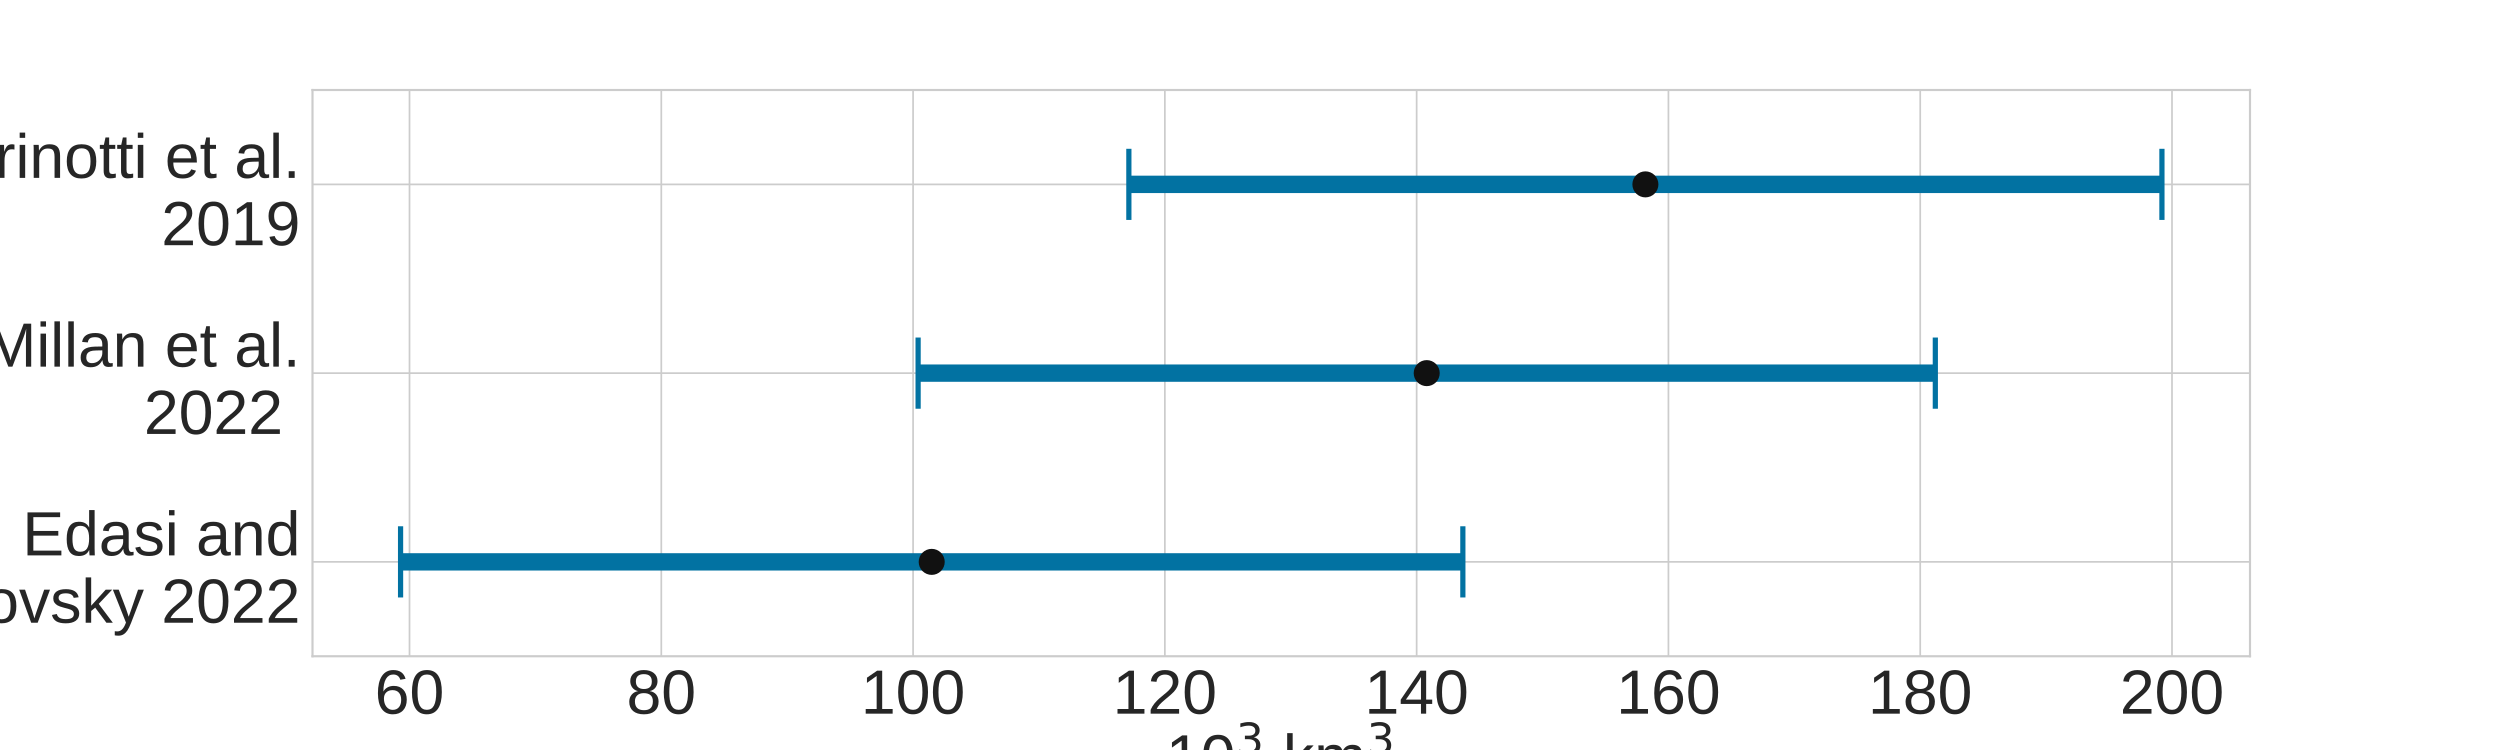
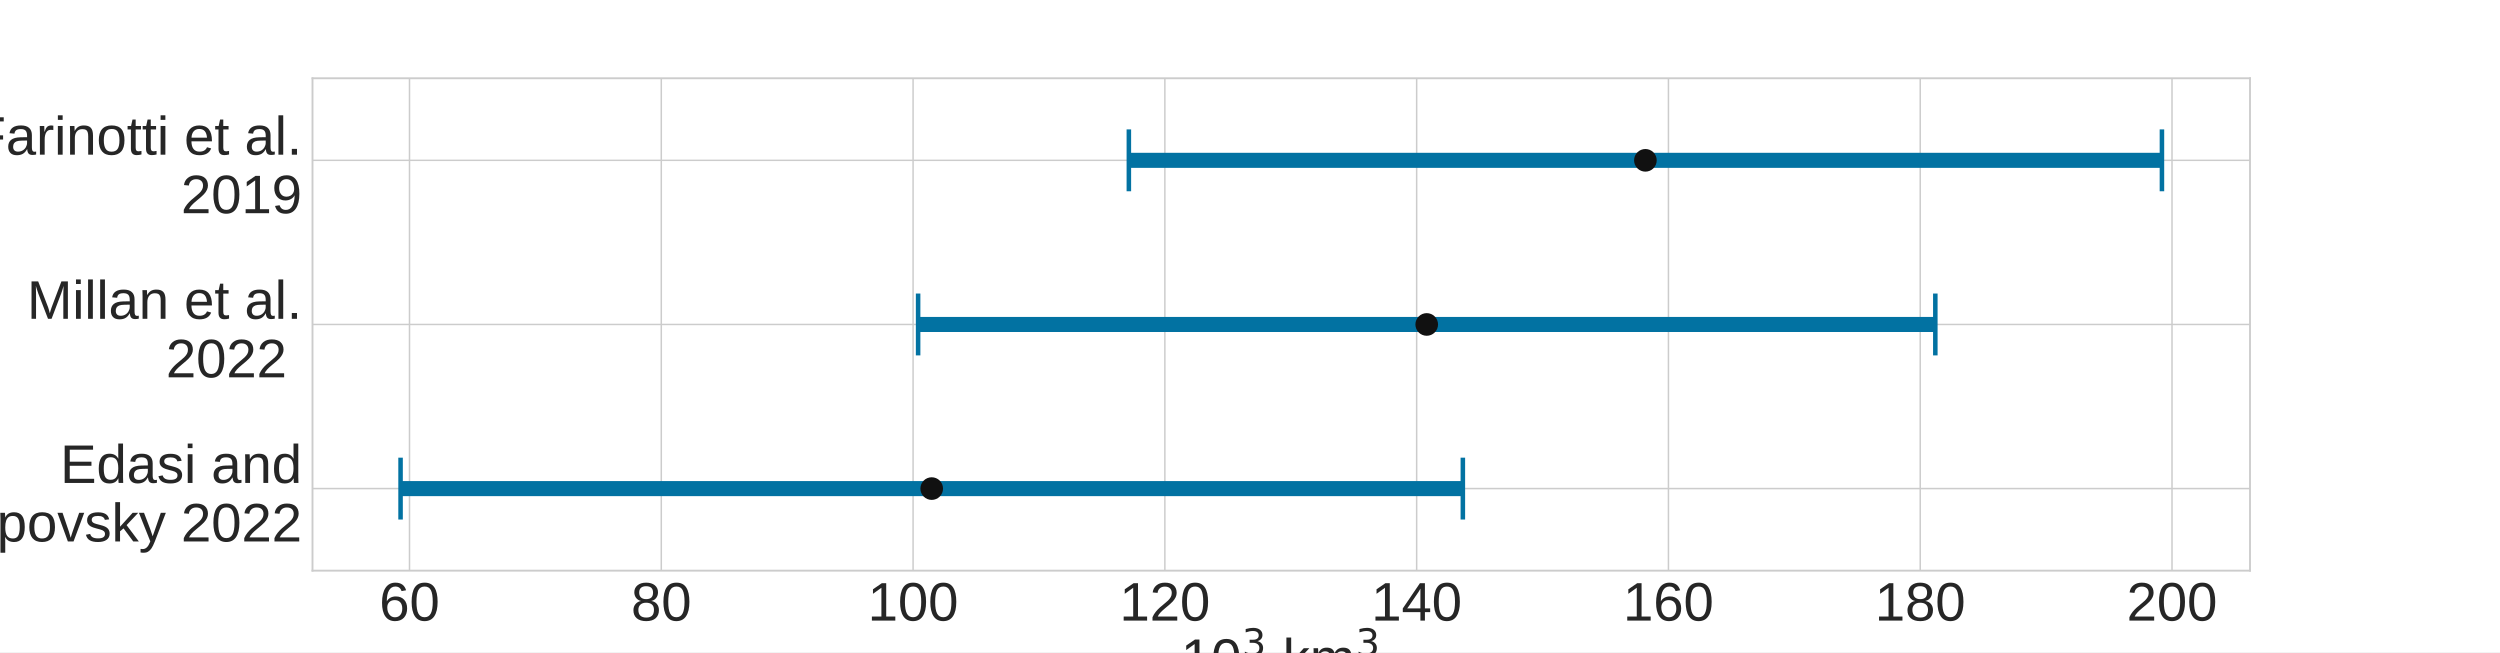
- <svg xmlns="http://www.w3.org/2000/svg" xmlns:xlink="http://www.w3.org/1999/xlink" width="1440pt" height="432pt" viewBox="0 0 1440 432" version="1.1">
+ <svg xmlns="http://www.w3.org/2000/svg" xmlns:xlink="http://www.w3.org/1999/xlink" width="1656pt" height="432pt" viewBox="0 0 1656 432" version="1.1">
  <defs>
    <style type="text/css">*{stroke-linejoin: round; stroke-linecap: butt}</style>
  </defs>
  <g id="figure_1">
    <g id="patch_1">
-       <path d="M 0 432  L 1440 432  L 1440 0  L 0 0  z " style="fill: #ffffff" />
+       <path d="M 0 432  L 1656 432  L 1656 0  L 0 0  z " style="fill: #ffffff" />
    </g>
    <g id="axes_1">
      <g id="patch_2">
-         <path d="M 180 378  L 1296 378  L 1296 51.84  L 180 51.84  z " style="fill: #ffffff" />
+         <path d="M 207 378  L 1490.4 378  L 1490.4 51.84  L 207 51.84  z " style="fill: #ffffff" />
      </g>
      <g id="matplotlib.axis_1">
        <g id="xtick_1">
          <g id="line2d_1">
-             <path d="M 235.876 378  L 235.876 51.84  " clip-path="url(#p71dc3b1f90)" style="fill: none; stroke: #cccccc; stroke-linecap: round" />
+             <path d="M 271.257 378  L 271.257 51.84  " clip-path="url(#pcf011b645e)" style="fill: none; stroke: #cccccc; stroke-linecap: round" />
          </g>
          <g id="line2d_2" />
          <g id="text_1">
-             <g style="fill: #262626" transform="translate(215.8564 411.0888)scale(0.36 -0.36)">
+             <g style="fill: #262626" transform="translate(251.2378 411.0888)scale(0.36 -0.36)">
              <defs>
                <path id="LiberationSans-36" d="M 3278 1441  Q 3278 744 2900 340  Q 2522 -63 1856 -63  Q 1113 -63 719 490  Q 325 1044 325 2100  Q 325 3244 734 3856  Q 1144 4469 1900 4469  Q 2897 4469 3156 3572  L 2619 3475  Q 2453 4013 1894 4013  Q 1413 4013 1148 3564  Q 884 3116 884 2266  Q 1038 2550 1316 2698  Q 1594 2847 1953 2847  Q 2563 2847 2920 2465  Q 3278 2084 3278 1441  z M 2706 1416  Q 2706 1894 2472 2153  Q 2238 2413 1819 2413  Q 1425 2413 1183 2183  Q 941 1953 941 1550  Q 941 1041 1192 716  Q 1444 391 1838 391  Q 2244 391 2475 664  Q 2706 938 2706 1416  z " transform="scale(0.015625)" />
                <path id="LiberationSans-30" d="M 3309 2203  Q 3309 1100 2920 518  Q 2531 -63 1772 -63  Q 1013 -63 631 515  Q 250 1094 250 2203  Q 250 3338 620 3903  Q 991 4469 1791 4469  Q 2569 4469 2939 3897  Q 3309 3325 3309 2203  z M 2738 2203  Q 2738 3156 2517 3584  Q 2297 4013 1791 4013  Q 1272 4013 1045 3591  Q 819 3169 819 2203  Q 819 1266 1048 831  Q 1278 397 1778 397  Q 2275 397 2506 840  Q 2738 1284 2738 2203  z " transform="scale(0.015625)" />
              </defs>
              <use xlink:href="#LiberationSans-36" />
              <use xlink:href="#LiberationSans-30" x="55.615" />
            </g>
          </g>
        </g>
        <g id="xtick_2">
          <g id="line2d_3">
-             <path d="M 380.904 378  L 380.904 51.84  " clip-path="url(#p71dc3b1f90)" style="fill: none; stroke: #cccccc; stroke-linecap: round" />
+             <path d="M 438.04 378  L 438.04 51.84  " clip-path="url(#pcf011b645e)" style="fill: none; stroke: #cccccc; stroke-linecap: round" />
          </g>
          <g id="line2d_4" />
          <g id="text_2">
-             <g style="fill: #262626" transform="translate(360.8847 411.0888)scale(0.36 -0.36)">
+             <g style="fill: #262626" transform="translate(418.0203 411.0888)scale(0.36 -0.36)">
              <defs>
                <path id="LiberationSans-38" d="M 3281 1228  Q 3281 619 2893 278  Q 2506 -63 1781 -63  Q 1075 -63 676 271  Q 278 606 278 1222  Q 278 1653 525 1947  Q 772 2241 1156 2303  L 1156 2316  Q 797 2400 589 2681  Q 381 2963 381 3341  Q 381 3844 757 4156  Q 1134 4469 1769 4469  Q 2419 4469 2795 4162  Q 3172 3856 3172 3334  Q 3172 2956 2962 2675  Q 2753 2394 2391 2322  L 2391 2309  Q 2813 2241 3047 1952  Q 3281 1663 3281 1228  z M 2588 3303  Q 2588 4050 1769 4050  Q 1372 4050 1164 3862  Q 956 3675 956 3303  Q 956 2925 1170 2726  Q 1384 2528 1775 2528  Q 2172 2528 2380 2711  Q 2588 2894 2588 3303  z M 2697 1281  Q 2697 1691 2453 1898  Q 2209 2106 1769 2106  Q 1341 2106 1100 1882  Q 859 1659 859 1269  Q 859 359 1788 359  Q 2247 359 2472 579  Q 2697 800 2697 1281  z " transform="scale(0.015625)" />
              </defs>
              <use xlink:href="#LiberationSans-38" />
              <use xlink:href="#LiberationSans-30" x="55.615" />
            </g>
          </g>
        </g>
        <g id="xtick_3">
          <g id="line2d_5">
-             <path d="M 525.932 378  L 525.932 51.84  " clip-path="url(#p71dc3b1f90)" style="fill: none; stroke: #cccccc; stroke-linecap: round" />
+             <path d="M 604.822 378  L 604.822 51.84  " clip-path="url(#pcf011b645e)" style="fill: none; stroke: #cccccc; stroke-linecap: round" />
          </g>
          <g id="line2d_6" />
          <g id="text_3">
-             <g style="fill: #262626" transform="translate(495.9033 411.0888)scale(0.36 -0.36)">
+             <g style="fill: #262626" transform="translate(574.7932 411.0888)scale(0.36 -0.36)">
              <defs>
                <path id="LiberationSans-31" d="M 488 0  L 488 478  L 1609 478  L 1609 3866  L 616 3156  L 616 3688  L 1656 4403  L 2175 4403  L 2175 478  L 3247 478  L 3247 0  L 488 0  z " transform="scale(0.015625)" />
              </defs>
              <use xlink:href="#LiberationSans-31" />
              <use xlink:href="#LiberationSans-30" x="55.615" />
              <use xlink:href="#LiberationSans-30" x="111.23" />
            </g>
          </g>
        </g>
        <g id="xtick_4">
          <g id="line2d_7">
-             <path d="M 670.961 378  L 670.961 51.84  " clip-path="url(#p71dc3b1f90)" style="fill: none; stroke: #cccccc; stroke-linecap: round" />
+             <path d="M 771.605 378  L 771.605 51.84  " clip-path="url(#pcf011b645e)" style="fill: none; stroke: #cccccc; stroke-linecap: round" />
          </g>
          <g id="line2d_8" />
          <g id="text_4">
-             <g style="fill: #262626" transform="translate(640.9316 411.0888)scale(0.36 -0.36)">
+             <g style="fill: #262626" transform="translate(741.5757 411.0888)scale(0.36 -0.36)">
              <defs>
                <path id="LiberationSans-32" d="M 322 0  L 322 397  Q 481 763 711 1042  Q 941 1322 1194 1548  Q 1447 1775 1695 1969  Q 1944 2163 2144 2356  Q 2344 2550 2467 2762  Q 2591 2975 2591 3244  Q 2591 3606 2378 3806  Q 2166 4006 1788 4006  Q 1428 4006 1195 3811  Q 963 3616 922 3263  L 347 3316  Q 409 3844 795 4156  Q 1181 4469 1788 4469  Q 2453 4469 2811 4155  Q 3169 3841 3169 3263  Q 3169 3006 3051 2753  Q 2934 2500 2703 2247  Q 2472 1994 1819 1463  Q 1459 1169 1246 933  Q 1034 697 941 478  L 3238 478  L 3238 0  L 322 0  z " transform="scale(0.015625)" />
              </defs>
              <use xlink:href="#LiberationSans-31" />
              <use xlink:href="#LiberationSans-32" x="55.615" />
              <use xlink:href="#LiberationSans-30" x="111.23" />
            </g>
          </g>
        </g>
        <g id="xtick_5">
          <g id="line2d_9">
-             <path d="M 815.989 378  L 815.989 51.84  " clip-path="url(#p71dc3b1f90)" style="fill: none; stroke: #cccccc; stroke-linecap: round" />
+             <path d="M 938.387 378  L 938.387 51.84  " clip-path="url(#pcf011b645e)" style="fill: none; stroke: #cccccc; stroke-linecap: round" />
          </g>
          <g id="line2d_10" />
          <g id="text_5">
-             <g style="fill: #262626" transform="translate(785.9599 411.0888)scale(0.36 -0.36)">
+             <g style="fill: #262626" transform="translate(908.3582 411.0888)scale(0.36 -0.36)">
              <defs>
                <path id="LiberationSans-34" d="M 2753 997  L 2753 0  L 2222 0  L 2222 997  L 147 997  L 147 1434  L 2163 4403  L 2753 4403  L 2753 1441  L 3372 1441  L 3372 997  L 2753 997  z M 2222 3769  Q 2216 3750 2134 3603  Q 2053 3456 2013 3397  L 884 1734  L 716 1503  L 666 1441  L 2222 1441  L 2222 3769  z " transform="scale(0.015625)" />
              </defs>
              <use xlink:href="#LiberationSans-31" />
              <use xlink:href="#LiberationSans-34" x="55.615" />
              <use xlink:href="#LiberationSans-30" x="111.23" />
            </g>
          </g>
        </g>
        <g id="xtick_6">
          <g id="line2d_11">
-             <path d="M 961.017 378  L 961.017 51.84  " clip-path="url(#p71dc3b1f90)" style="fill: none; stroke: #cccccc; stroke-linecap: round" />
+             <path d="M 1105.17 378  L 1105.17 51.84  " clip-path="url(#pcf011b645e)" style="fill: none; stroke: #cccccc; stroke-linecap: round" />
          </g>
          <g id="line2d_12" />
          <g id="text_6">
-             <g style="fill: #262626" transform="translate(930.9882 411.0888)scale(0.36 -0.36)">
+             <g style="fill: #262626" transform="translate(1075.141 411.0888)scale(0.36 -0.36)">
              <use xlink:href="#LiberationSans-31" />
              <use xlink:href="#LiberationSans-36" x="55.615" />
              <use xlink:href="#LiberationSans-30" x="111.23" />
            </g>
          </g>
        </g>
        <g id="xtick_7">
          <g id="line2d_13">
-             <path d="M 1106.046 378  L 1106.046 51.84  " clip-path="url(#p71dc3b1f90)" style="fill: none; stroke: #cccccc; stroke-linecap: round" />
+             <path d="M 1271.952 378  L 1271.952 51.84  " clip-path="url(#pcf011b645e)" style="fill: none; stroke: #cccccc; stroke-linecap: round" />
          </g>
          <g id="line2d_14" />
          <g id="text_7">
-             <g style="fill: #262626" transform="translate(1076.016 411.0888)scale(0.36 -0.36)">
+             <g style="fill: #262626" transform="translate(1241.923 411.0888)scale(0.36 -0.36)">
              <use xlink:href="#LiberationSans-31" />
              <use xlink:href="#LiberationSans-38" x="55.615" />
              <use xlink:href="#LiberationSans-30" x="111.23" />
            </g>
          </g>
        </g>
        <g id="xtick_8">
          <g id="line2d_15">
-             <path d="M 1251.074 378  L 1251.074 51.84  " clip-path="url(#p71dc3b1f90)" style="fill: none; stroke: #cccccc; stroke-linecap: round" />
+             <path d="M 1438.735 378  L 1438.735 51.84  " clip-path="url(#pcf011b645e)" style="fill: none; stroke: #cccccc; stroke-linecap: round" />
          </g>
          <g id="line2d_16" />
          <g id="text_8">
-             <g style="fill: #262626" transform="translate(1221.045 411.0888)scale(0.36 -0.36)">
+             <g style="fill: #262626" transform="translate(1408.706 411.0888)scale(0.36 -0.36)">
              <use xlink:href="#LiberationSans-32" />
              <use xlink:href="#LiberationSans-30" x="55.615" />
              <use xlink:href="#LiberationSans-30" x="111.23" />
            </g>
          </g>
        </g>
        <g id="text_9">
-           <g style="fill: #262626" transform="translate(671.58 448.6475)scale(0.36 -0.36)">
+           <g style="fill: #262626" transform="translate(782.28 448.6475)scale(0.36 -0.36)">
            <defs>
              <path id="DejaVuSans-33" d="M 2597 2516  Q 3050 2419 3304 2112  Q 3559 1806 3559 1356  Q 3559 666 3084 287  Q 2609 -91 1734 -91  Q 1441 -91 1130 -33  Q 819 25 488 141  L 488 750  Q 750 597 1062 519  Q 1375 441 1716 441  Q 2309 441 2620 675  Q 2931 909 2931 1356  Q 2931 1769 2642 2001  Q 2353 2234 1838 2234  L 1294 2234  L 1294 2753  L 1863 2753  Q 2328 2753 2575 2939  Q 2822 3125 2822 3475  Q 2822 3834 2567 4026  Q 2313 4219 1838 4219  Q 1578 4219 1281 4162  Q 984 4106 628 3988  L 628 4550  Q 988 4650 1302 4700  Q 1616 4750 1894 4750  Q 2613 4750 3031 4423  Q 3450 4097 3450 3541  Q 3450 3153 3228 2886  Q 3006 2619 2597 2516  z " transform="scale(0.015625)" />
              <path id="LiberationSans-20" transform="scale(0.015625)" />
              <path id="LiberationSans-6b" d="M 2550 0  L 1406 1544  L 994 1203  L 994 0  L 431 0  L 431 4638  L 994 4638  L 994 1741  L 2478 3381  L 3138 3381  L 1766 1928  L 3209 0  L 2550 0  z " transform="scale(0.015625)" />
              <path id="LiberationSans-6d" d="M 2400 0  L 2400 2144  Q 2400 2634 2265 2821  Q 2131 3009 1781 3009  Q 1422 3009 1212 2734  Q 1003 2459 1003 1959  L 1003 0  L 444 0  L 444 2659  Q 444 3250 425 3381  L 956 3381  Q 959 3366 962 3297  Q 966 3228 970 3139  Q 975 3050 981 2803  L 991 2803  Q 1172 3163 1406 3303  Q 1641 3444 1978 3444  Q 2363 3444 2586 3291  Q 2809 3138 2897 2803  L 2906 2803  Q 3081 3144 3329 3294  Q 3578 3444 3931 3444  Q 4444 3444 4676 3166  Q 4909 2888 4909 2253  L 4909 0  L 4353 0  L 4353 2144  Q 4353 2634 4218 2821  Q 4084 3009 3734 3009  Q 3366 3009 3161 2736  Q 2956 2463 2956 1959  L 2956 0  L 2400 0  z " transform="scale(0.015625)" />
            </defs>
            <use xlink:href="#LiberationSans-31" transform="translate(0 0.765625)" />
            <use xlink:href="#LiberationSans-30" transform="translate(55.61523 0.765625)" />
            <use xlink:href="#DejaVuSans-33" transform="translate(112.1875 39.04688)scale(0.7)" />
            <use xlink:href="#LiberationSans-20" transform="translate(159.458 0.765625)" />
            <use xlink:href="#LiberationSans-6b" transform="translate(187.2412 0.765625)" />
            <use xlink:href="#LiberationSans-6d" transform="translate(237.2412 0.765625)" />
            <use xlink:href="#DejaVuSans-33" transform="translate(321.499 39.04688)scale(0.7)" />
          </g>
        </g>
      </g>
      <g id="matplotlib.axis_2">
        <g id="ytick_1">
          <g id="line2d_17">
-             <path d="M 180 323.64  L 1296 323.64  " clip-path="url(#p71dc3b1f90)" style="fill: none; stroke: #cccccc; stroke-linecap: round" />
+             <path d="M 207 323.64  L 1490.4 323.64  " clip-path="url(#pcf011b645e)" style="fill: none; stroke: #cccccc; stroke-linecap: round" />
          </g>
          <g id="line2d_18" />
          <g id="text_10">
-             <g style="fill: #262626" transform="translate(12.89 319.905)scale(0.36 -0.36)">
+             <g style="fill: #262626" transform="translate(39.89 319.905)scale(0.36 -0.36)">
              <defs>
                <path id="LiberationSans-45" d="M 525 0  L 525 4403  L 3866 4403  L 3866 3916  L 1122 3916  L 1122 2503  L 3678 2503  L 3678 2022  L 1122 2022  L 1122 488  L 3994 488  L 3994 0  L 525 0  z " transform="scale(0.015625)" />
                <path id="LiberationSans-64" d="M 2566 544  Q 2409 219 2151 78  Q 1894 -63 1513 -63  Q 872 -63 570 368  Q 269 800 269 1675  Q 269 3444 1513 3444  Q 1897 3444 2153 3303  Q 2409 3163 2566 2856  L 2572 2856  L 2566 3234  L 2566 4638  L 3128 4638  L 3128 697  Q 3128 169 3147 0  L 2609 0  Q 2600 50 2589 231  Q 2578 413 2578 544  L 2566 544  z M 859 1694  Q 859 984 1046 678  Q 1234 372 1656 372  Q 2134 372 2350 703  Q 2566 1034 2566 1731  Q 2566 2403 2350 2715  Q 2134 3028 1663 3028  Q 1238 3028 1048 2714  Q 859 2400 859 1694  z " transform="scale(0.015625)" />
                <path id="LiberationSans-61" d="M 1294 -63  Q 784 -63 528 206  Q 272 475 272 944  Q 272 1469 617 1750  Q 963 2031 1731 2050  L 2491 2063  L 2491 2247  Q 2491 2659 2316 2837  Q 2141 3016 1766 3016  Q 1388 3016 1216 2887  Q 1044 2759 1009 2478  L 422 2531  Q 566 3444 1778 3444  Q 2416 3444 2737 3151  Q 3059 2859 3059 2306  L 3059 850  Q 3059 600 3125 473  Q 3191 347 3375 347  Q 3456 347 3559 369  L 3559 19  Q 3347 -31 3125 -31  Q 2813 -31 2670 133  Q 2528 297 2509 647  L 2491 647  Q 2275 259 1989 98  Q 1703 -63 1294 -63  z M 1422 359  Q 1731 359 1972 500  Q 2213 641 2352 886  Q 2491 1131 2491 1391  L 2491 1669  L 1875 1656  Q 1478 1650 1273 1575  Q 1069 1500 959 1344  Q 850 1188 850 934  Q 850 659 998 509  Q 1147 359 1422 359  z " transform="scale(0.015625)" />
                <path id="LiberationSans-73" d="M 2969 934  Q 2969 456 2608 196  Q 2247 -63 1597 -63  Q 966 -63 623 145  Q 281 353 178 794  L 675 891  Q 747 619 972 492  Q 1197 366 1597 366  Q 2025 366 2223 497  Q 2422 628 2422 891  Q 2422 1091 2284 1216  Q 2147 1341 1841 1422  L 1438 1528  Q 953 1653 748 1773  Q 544 1894 428 2066  Q 313 2238 313 2488  Q 313 2950 642 3192  Q 972 3434 1603 3434  Q 2163 3434 2492 3237  Q 2822 3041 2909 2606  L 2403 2544  Q 2356 2769 2151 2889  Q 1947 3009 1603 3009  Q 1222 3009 1040 2893  Q 859 2778 859 2544  Q 859 2400 934 2306  Q 1009 2213 1156 2147  Q 1303 2081 1775 1966  Q 2222 1853 2419 1758  Q 2616 1663 2730 1547  Q 2844 1431 2906 1279  Q 2969 1128 2969 934  z " transform="scale(0.015625)" />
                <path id="LiberationSans-69" d="M 428 4100  L 428 4638  L 991 4638  L 991 4100  L 428 4100  z M 428 0  L 428 3381  L 991 3381  L 991 0  L 428 0  z " transform="scale(0.015625)" />
                <path id="LiberationSans-6e" d="M 2578 0  L 2578 2144  Q 2578 2478 2512 2662  Q 2447 2847 2303 2928  Q 2159 3009 1881 3009  Q 1475 3009 1240 2731  Q 1006 2453 1006 1959  L 1006 0  L 444 0  L 444 2659  Q 444 3250 425 3381  L 956 3381  Q 959 3366 962 3297  Q 966 3228 970 3139  Q 975 3050 981 2803  L 991 2803  Q 1184 3153 1439 3298  Q 1694 3444 2072 3444  Q 2628 3444 2886 3167  Q 3144 2891 3144 2253  L 3144 0  L 2578 0  z " transform="scale(0.015625)" />
              </defs>
              <use xlink:href="#LiberationSans-45" />
              <use xlink:href="#LiberationSans-64" x="66.699" />
              <use xlink:href="#LiberationSans-61" x="122.314" />
              <use xlink:href="#LiberationSans-73" x="177.93" />
              <use xlink:href="#LiberationSans-69" x="227.93" />
              <use xlink:href="#LiberationSans-20" x="250.146" />
              <use xlink:href="#LiberationSans-61" x="277.93" />
              <use xlink:href="#LiberationSans-6e" x="333.545" />
              <use xlink:href="#LiberationSans-64" x="389.16" />
            </g>
-             <g style="fill: #262626" transform="translate(-57.13562 358.6815)scale(0.36 -0.36)">
+             <g style="fill: #262626" transform="translate(-30.13563 358.6815)scale(0.36 -0.36)">
              <defs>
                <path id="LiberationSans-4c" d="M 525 0  L 525 4403  L 1122 4403  L 1122 488  L 3347 488  L 3347 0  L 525 0  z " transform="scale(0.015625)" />
                <path id="LiberationSans-70" d="M 3291 1706  Q 3291 -63 2047 -63  Q 1266 -63 997 525  L 981 525  Q 994 500 994 -6  L 994 -1328  L 431 -1328  L 431 2691  Q 431 3213 413 3381  L 956 3381  Q 959 3369 965 3292  Q 972 3216 980 3056  Q 988 2897 988 2838  L 1000 2838  Q 1150 3150 1397 3295  Q 1644 3441 2047 3441  Q 2672 3441 2981 3022  Q 3291 2603 3291 1706  z M 2700 1694  Q 2700 2400 2509 2703  Q 2319 3006 1903 3006  Q 1569 3006 1380 2865  Q 1191 2725 1092 2426  Q 994 2128 994 1650  Q 994 984 1206 668  Q 1419 353 1897 353  Q 2316 353 2508 661  Q 2700 969 2700 1694  z " transform="scale(0.015625)" />
                <path id="LiberationSans-6f" d="M 3291 1694  Q 3291 806 2900 371  Q 2509 -63 1766 -63  Q 1025 -63 647 389  Q 269 841 269 1694  Q 269 3444 1784 3444  Q 2559 3444 2925 3017  Q 3291 2591 3291 1694  z M 2700 1694  Q 2700 2394 2492 2711  Q 2284 3028 1794 3028  Q 1300 3028 1079 2704  Q 859 2381 859 1694  Q 859 1025 1076 689  Q 1294 353 1759 353  Q 2266 353 2483 678  Q 2700 1003 2700 1694  z " transform="scale(0.015625)" />
                <path id="LiberationSans-76" d="M 1916 0  L 1250 0  L 22 3381  L 622 3381  L 1366 1181  Q 1406 1056 1581 441  L 1691 806  L 1813 1175  L 2581 3381  L 3178 3381  L 1916 0  z " transform="scale(0.015625)" />
                <path id="LiberationSans-79" d="M 597 -1328  Q 366 -1328 209 -1294  L 209 -872  Q 328 -891 472 -891  Q 997 -891 1303 -119  L 1356 16  L 16 3381  L 616 3381  L 1328 1513  Q 1344 1469 1366 1408  Q 1388 1347 1506 1000  Q 1625 653 1634 613  L 1853 1228  L 2594 3381  L 3188 3381  L 1888 0  Q 1678 -541 1497 -805  Q 1316 -1069 1095 -1198  Q 875 -1328 597 -1328  z " transform="scale(0.015625)" />
              </defs>
              <use xlink:href="#LiberationSans-4c" />
              <use xlink:href="#LiberationSans-69" x="55.615" />
              <use xlink:href="#LiberationSans-70" x="77.832" />
              <use xlink:href="#LiberationSans-6f" x="133.447" />
              <use xlink:href="#LiberationSans-76" x="189.062" />
              <use xlink:href="#LiberationSans-73" x="239.062" />
              <use xlink:href="#LiberationSans-6b" x="289.062" />
              <use xlink:href="#LiberationSans-79" x="339.062" />
              <use xlink:href="#LiberationSans-20" x="389.062" />
              <use xlink:href="#LiberationSans-32" x="416.846" />
              <use xlink:href="#LiberationSans-30" x="472.461" />
              <use xlink:href="#LiberationSans-32" x="528.076" />
              <use xlink:href="#LiberationSans-32" x="583.691" />
            </g>
          </g>
        </g>
        <g id="ytick_2">
          <g id="line2d_19">
-             <path d="M 180 214.92  L 1296 214.92  " clip-path="url(#p71dc3b1f90)" style="fill: none; stroke: #cccccc; stroke-linecap: round" />
+             <path d="M 207 214.92  L 1490.4 214.92  " clip-path="url(#pcf011b645e)" style="fill: none; stroke: #cccccc; stroke-linecap: round" />
          </g>
          <g id="line2d_20" />
          <g id="text_11">
-             <g style="fill: #262626" transform="translate(-9.064375 211.185)scale(0.36 -0.36)">
+             <g style="fill: #262626" transform="translate(17.93563 211.185)scale(0.36 -0.36)">
              <defs>
                <path id="LiberationSans-4d" d="M 4269 0  L 4269 2938  Q 4269 3425 4297 3875  Q 4144 3316 4022 3000  L 2884 0  L 2466 0  L 1313 3000  L 1138 3531  L 1034 3875  L 1044 3528  L 1056 2938  L 1056 0  L 525 0  L 525 4403  L 1309 4403  L 2481 1350  Q 2544 1166 2601 955  Q 2659 744 2678 650  Q 2703 775 2783 1029  Q 2863 1284 2891 1350  L 4041 4403  L 4806 4403  L 4806 0  L 4269 0  z " transform="scale(0.015625)" />
                <path id="LiberationSans-6c" d="M 431 0  L 431 4638  L 994 4638  L 994 0  L 431 0  z " transform="scale(0.015625)" />
                <path id="LiberationSans-65" d="M 863 1572  Q 863 991 1103 675  Q 1344 359 1806 359  Q 2172 359 2392 506  Q 2613 653 2691 878  L 3184 738  Q 2881 -63 1806 -63  Q 1056 -63 664 384  Q 272 831 272 1713  Q 272 2550 664 2997  Q 1056 3444 1784 3444  Q 3275 3444 3275 1647  L 3275 1572  L 863 1572  z M 2694 2003  Q 2647 2538 2422 2783  Q 2197 3028 1775 3028  Q 1366 3028 1127 2754  Q 888 2481 869 2003  L 2694 2003  z " transform="scale(0.015625)" />
                <path id="LiberationSans-74" d="M 1731 25  Q 1453 -50 1163 -50  Q 488 -50 488 716  L 488 2972  L 97 2972  L 97 3381  L 509 3381  L 675 4138  L 1050 4138  L 1050 3381  L 1675 3381  L 1675 2972  L 1050 2972  L 1050 838  Q 1050 594 1129 495  Q 1209 397 1406 397  Q 1519 397 1731 441  L 1731 25  z " transform="scale(0.015625)" />
                <path id="LiberationSans-2e" d="M 584 0  L 584 684  L 1194 684  L 1194 0  L 584 0  z " transform="scale(0.015625)" />
              </defs>
              <use xlink:href="#LiberationSans-4d" />
              <use xlink:href="#LiberationSans-69" x="83.301" />
              <use xlink:href="#LiberationSans-6c" x="105.518" />
              <use xlink:href="#LiberationSans-6c" x="127.734" />
              <use xlink:href="#LiberationSans-61" x="149.951" />
              <use xlink:href="#LiberationSans-6e" x="205.566" />
              <use xlink:href="#LiberationSans-20" x="261.182" />
              <use xlink:href="#LiberationSans-65" x="288.965" />
              <use xlink:href="#LiberationSans-74" x="344.58" />
              <use xlink:href="#LiberationSans-20" x="372.363" />
              <use xlink:href="#LiberationSans-61" x="400.146" />
              <use xlink:href="#LiberationSans-6c" x="455.762" />
              <use xlink:href="#LiberationSans-2e" x="477.979" />
            </g>
-             <g style="fill: #262626" transform="translate(82.92125 249.9615)scale(0.36 -0.36)">
+             <g style="fill: #262626" transform="translate(109.9213 249.9615)scale(0.36 -0.36)">
              <use xlink:href="#LiberationSans-32" />
              <use xlink:href="#LiberationSans-30" x="55.615" />
              <use xlink:href="#LiberationSans-32" x="111.23" />
              <use xlink:href="#LiberationSans-32" x="166.846" />
              <use xlink:href="#LiberationSans-20" x="222.461" />
            </g>
          </g>
        </g>
        <g id="ytick_3">
          <g id="line2d_21">
-             <path d="M 180 106.2  L 1296 106.2  " clip-path="url(#p71dc3b1f90)" style="fill: none; stroke: #cccccc; stroke-linecap: round" />
+             <path d="M 207 106.2  L 1490.4 106.2  " clip-path="url(#pcf011b645e)" style="fill: none; stroke: #cccccc; stroke-linecap: round" />
          </g>
          <g id="line2d_22" />
          <g id="text_12">
-             <g style="fill: #262626" transform="translate(-45.07563 102.465)scale(0.36 -0.36)">
+             <g style="fill: #262626" transform="translate(-18.07562 102.465)scale(0.36 -0.36)">
              <defs>
                <path id="LiberationSans-46" d="M 1122 3916  L 1122 2278  L 3578 2278  L 3578 1784  L 1122 1784  L 1122 0  L 525 0  L 525 4403  L 3653 4403  L 3653 3916  L 1122 3916  z " transform="scale(0.015625)" />
                <path id="LiberationSans-72" d="M 444 0  L 444 2594  Q 444 2950 425 3381  L 956 3381  Q 981 2806 981 2691  L 994 2691  Q 1128 3125 1303 3284  Q 1478 3444 1797 3444  Q 1909 3444 2025 3413  L 2025 2897  Q 1913 2928 1725 2928  Q 1375 2928 1190 2626  Q 1006 2325 1006 1763  L 1006 0  L 444 0  z " transform="scale(0.015625)" />
              </defs>
              <use xlink:href="#LiberationSans-46" />
              <use xlink:href="#LiberationSans-61" x="61.084" />
              <use xlink:href="#LiberationSans-72" x="116.699" />
              <use xlink:href="#LiberationSans-69" x="150" />
              <use xlink:href="#LiberationSans-6e" x="172.217" />
              <use xlink:href="#LiberationSans-6f" x="227.832" />
              <use xlink:href="#LiberationSans-74" x="283.447" />
              <use xlink:href="#LiberationSans-74" x="311.23" />
              <use xlink:href="#LiberationSans-69" x="339.014" />
              <use xlink:href="#LiberationSans-20" x="361.23" />
              <use xlink:href="#LiberationSans-65" x="389.014" />
              <use xlink:href="#LiberationSans-74" x="444.629" />
              <use xlink:href="#LiberationSans-20" x="472.412" />
              <use xlink:href="#LiberationSans-61" x="500.195" />
              <use xlink:href="#LiberationSans-6c" x="555.811" />
              <use xlink:href="#LiberationSans-2e" x="578.027" />
            </g>
-             <g style="fill: #262626" transform="translate(92.9225 141.2415)scale(0.36 -0.36)">
+             <g style="fill: #262626" transform="translate(119.9225 141.2415)scale(0.36 -0.36)">
              <defs>
                <path id="LiberationSans-39" d="M 3256 2291  Q 3256 1156 2842 546  Q 2428 -63 1663 -63  Q 1147 -63 836 154  Q 525 372 391 856  L 928 941  Q 1097 391 1672 391  Q 2156 391 2422 841  Q 2688 1291 2700 2125  Q 2575 1844 2272 1673  Q 1969 1503 1606 1503  Q 1013 1503 656 1909  Q 300 2316 300 2988  Q 300 3678 687 4073  Q 1075 4469 1766 4469  Q 2500 4469 2878 3925  Q 3256 3381 3256 2291  z M 2644 2834  Q 2644 3366 2400 3689  Q 2156 4013 1747 4013  Q 1341 4013 1106 3736  Q 872 3459 872 2988  Q 872 2506 1106 2226  Q 1341 1947 1741 1947  Q 1984 1947 2193 2058  Q 2403 2169 2523 2372  Q 2644 2575 2644 2834  z " transform="scale(0.015625)" />
              </defs>
              <use xlink:href="#LiberationSans-32" />
              <use xlink:href="#LiberationSans-30" x="55.615" />
              <use xlink:href="#LiberationSans-31" x="111.23" />
              <use xlink:href="#LiberationSans-39" x="166.846" />
            </g>
          </g>
        </g>
      </g>
      <g id="LineCollection_1">
-         <path d="M 230.727 323.64  L 842.602 323.64  " clip-path="url(#p71dc3b1f90)" style="fill: none; stroke: #0272a2; stroke-width: 10" />
-         <path d="M 528.833 214.92  L 1114.747 214.92  " clip-path="url(#p71dc3b1f90)" style="fill: none; stroke: #0272a2; stroke-width: 10" />
-         <path d="M 650.222 106.2  L 1245.273 106.2  " clip-path="url(#p71dc3b1f90)" style="fill: none; stroke: #0272a2; stroke-width: 10" />
+         <path d="M 265.336 323.64  L 968.992 323.64  " clip-path="url(#pcf011b645e)" style="fill: none; stroke: #0272a2; stroke-width: 10" />
+         <path d="M 608.158 214.92  L 1281.959 214.92  " clip-path="url(#pcf011b645e)" style="fill: none; stroke: #0272a2; stroke-width: 10" />
+         <path d="M 747.755 106.2  L 1432.064 106.2  " clip-path="url(#pcf011b645e)" style="fill: none; stroke: #0272a2; stroke-width: 10" />
      </g>
      <g id="line2d_23">
        <defs>
-           <path id="mce84333a38" d="M 0 20.5  L 0 -20.5  " style="stroke: #0272a2; stroke-width: 3" />
+           <path id="mf014268050" d="M 0 20.5  L 0 -20.5  " style="stroke: #0272a2; stroke-width: 3" />
        </defs>
-         <g clip-path="url(#p71dc3b1f90)">
-           <use xlink:href="#mce84333a38" x="230.727" y="323.64" style="fill: #0272a2; stroke: #0272a2; stroke-width: 3" />
-           <use xlink:href="#mce84333a38" x="528.833" y="214.92" style="fill: #0272a2; stroke: #0272a2; stroke-width: 3" />
-           <use xlink:href="#mce84333a38" x="650.222" y="106.2" style="fill: #0272a2; stroke: #0272a2; stroke-width: 3" />
+         <g clip-path="url(#pcf011b645e)">
+           <use xlink:href="#mf014268050" x="265.336" y="323.64" style="fill: #0272a2; stroke: #0272a2; stroke-width: 3" />
+           <use xlink:href="#mf014268050" x="608.158" y="214.92" style="fill: #0272a2; stroke: #0272a2; stroke-width: 3" />
+           <use xlink:href="#mf014268050" x="747.755" y="106.2" style="fill: #0272a2; stroke: #0272a2; stroke-width: 3" />
        </g>
      </g>
      <g id="line2d_24">
-         <g clip-path="url(#p71dc3b1f90)">
-           <use xlink:href="#mce84333a38" x="842.602" y="323.64" style="fill: #0272a2; stroke: #0272a2; stroke-width: 3" />
-           <use xlink:href="#mce84333a38" x="1114.747" y="214.92" style="fill: #0272a2; stroke: #0272a2; stroke-width: 3" />
-           <use xlink:href="#mce84333a38" x="1245.273" y="106.2" style="fill: #0272a2; stroke: #0272a2; stroke-width: 3" />
+         <g clip-path="url(#pcf011b645e)">
+           <use xlink:href="#mf014268050" x="968.992" y="323.64" style="fill: #0272a2; stroke: #0272a2; stroke-width: 3" />
+           <use xlink:href="#mf014268050" x="1281.959" y="214.92" style="fill: #0272a2; stroke: #0272a2; stroke-width: 3" />
+           <use xlink:href="#mf014268050" x="1432.064" y="106.2" style="fill: #0272a2; stroke: #0272a2; stroke-width: 3" />
        </g>
      </g>
      <g id="line2d_25">
        <defs>
-           <path id="mf8d18acf21" d="M 0 7.5  C 1.989 7.5 3.897 6.71 5.303 5.303  C 6.71 3.897 7.5 1.989 7.5 0  C 7.5 -1.989 6.71 -3.897 5.303 -5.303  C 3.897 -6.71 1.989 -7.5 0 -7.5  C -1.989 -7.5 -3.897 -6.71 -5.303 -5.303  C -6.71 -3.897 -7.5 -1.989 -7.5 0  C -7.5 1.989 -6.71 3.897 -5.303 5.303  C -3.897 6.71 -1.989 7.5 0 7.5  z " />
+           <path id="md369b28e3b" d="M 0 7.5  C 1.989 7.5 3.897 6.71 5.303 5.303  C 6.71 3.897 7.5 1.989 7.5 0  C 7.5 -1.989 6.71 -3.897 5.303 -5.303  C 3.897 -6.71 1.989 -7.5 0 -7.5  C -1.989 -7.5 -3.897 -6.71 -5.303 -5.303  C -6.71 -3.897 -7.5 -1.989 -7.5 0  C -7.5 1.989 -6.71 3.897 -5.303 5.303  C -3.897 6.71 -1.989 7.5 0 7.5  z " />
        </defs>
-         <g clip-path="url(#p71dc3b1f90)">
-           <use xlink:href="#mf8d18acf21" x="536.664" y="323.64" style="fill: #111111" />
-           <use xlink:href="#mf8d18acf21" x="821.79" y="214.92" style="fill: #111111" />
-           <use xlink:href="#mf8d18acf21" x="947.747" y="106.2" style="fill: #111111" />
+         <g clip-path="url(#pcf011b645e)">
+           <use xlink:href="#md369b28e3b" x="617.164" y="323.64" style="fill: #111111" />
+           <use xlink:href="#md369b28e3b" x="945.059" y="214.92" style="fill: #111111" />
+           <use xlink:href="#md369b28e3b" x="1089.909" y="106.2" style="fill: #111111" />
        </g>
      </g>
      <g id="patch_3">
-         <path d="M 180 378  L 180 51.84  " style="fill: none; stroke: #cccccc; stroke-width: 1.25; stroke-linejoin: miter; stroke-linecap: square" />
+         <path d="M 207 378  L 207 51.84  " style="fill: none; stroke: #cccccc; stroke-width: 1.25; stroke-linejoin: miter; stroke-linecap: square" />
      </g>
      <g id="patch_4">
-         <path d="M 1296 378  L 1296 51.84  " style="fill: none; stroke: #cccccc; stroke-width: 1.25; stroke-linejoin: miter; stroke-linecap: square" />
+         <path d="M 1490.4 378  L 1490.4 51.84  " style="fill: none; stroke: #cccccc; stroke-width: 1.25; stroke-linejoin: miter; stroke-linecap: square" />
      </g>
      <g id="patch_5">
-         <path d="M 180 378  L 1296 378  " style="fill: none; stroke: #cccccc; stroke-width: 1.25; stroke-linejoin: miter; stroke-linecap: square" />
+         <path d="M 207 378  L 1490.4 378  " style="fill: none; stroke: #cccccc; stroke-width: 1.25; stroke-linejoin: miter; stroke-linecap: square" />
      </g>
      <g id="patch_6">
-         <path d="M 180 51.84  L 1296 51.84  " style="fill: none; stroke: #cccccc; stroke-width: 1.25; stroke-linejoin: miter; stroke-linecap: square" />
+         <path d="M 207 51.84  L 1490.4 51.84  " style="fill: none; stroke: #cccccc; stroke-width: 1.25; stroke-linejoin: miter; stroke-linecap: square" />
      </g>
    </g>
  </g>
  <defs>
-     <clipPath id="p71dc3b1f90">
-       <rect x="180" y="51.84" width="1116" height="326.16" />
+     <clipPath id="pcf011b645e">
+       <rect x="207" y="51.84" width="1283.4" height="326.16" />
    </clipPath>
  </defs>
</svg>
